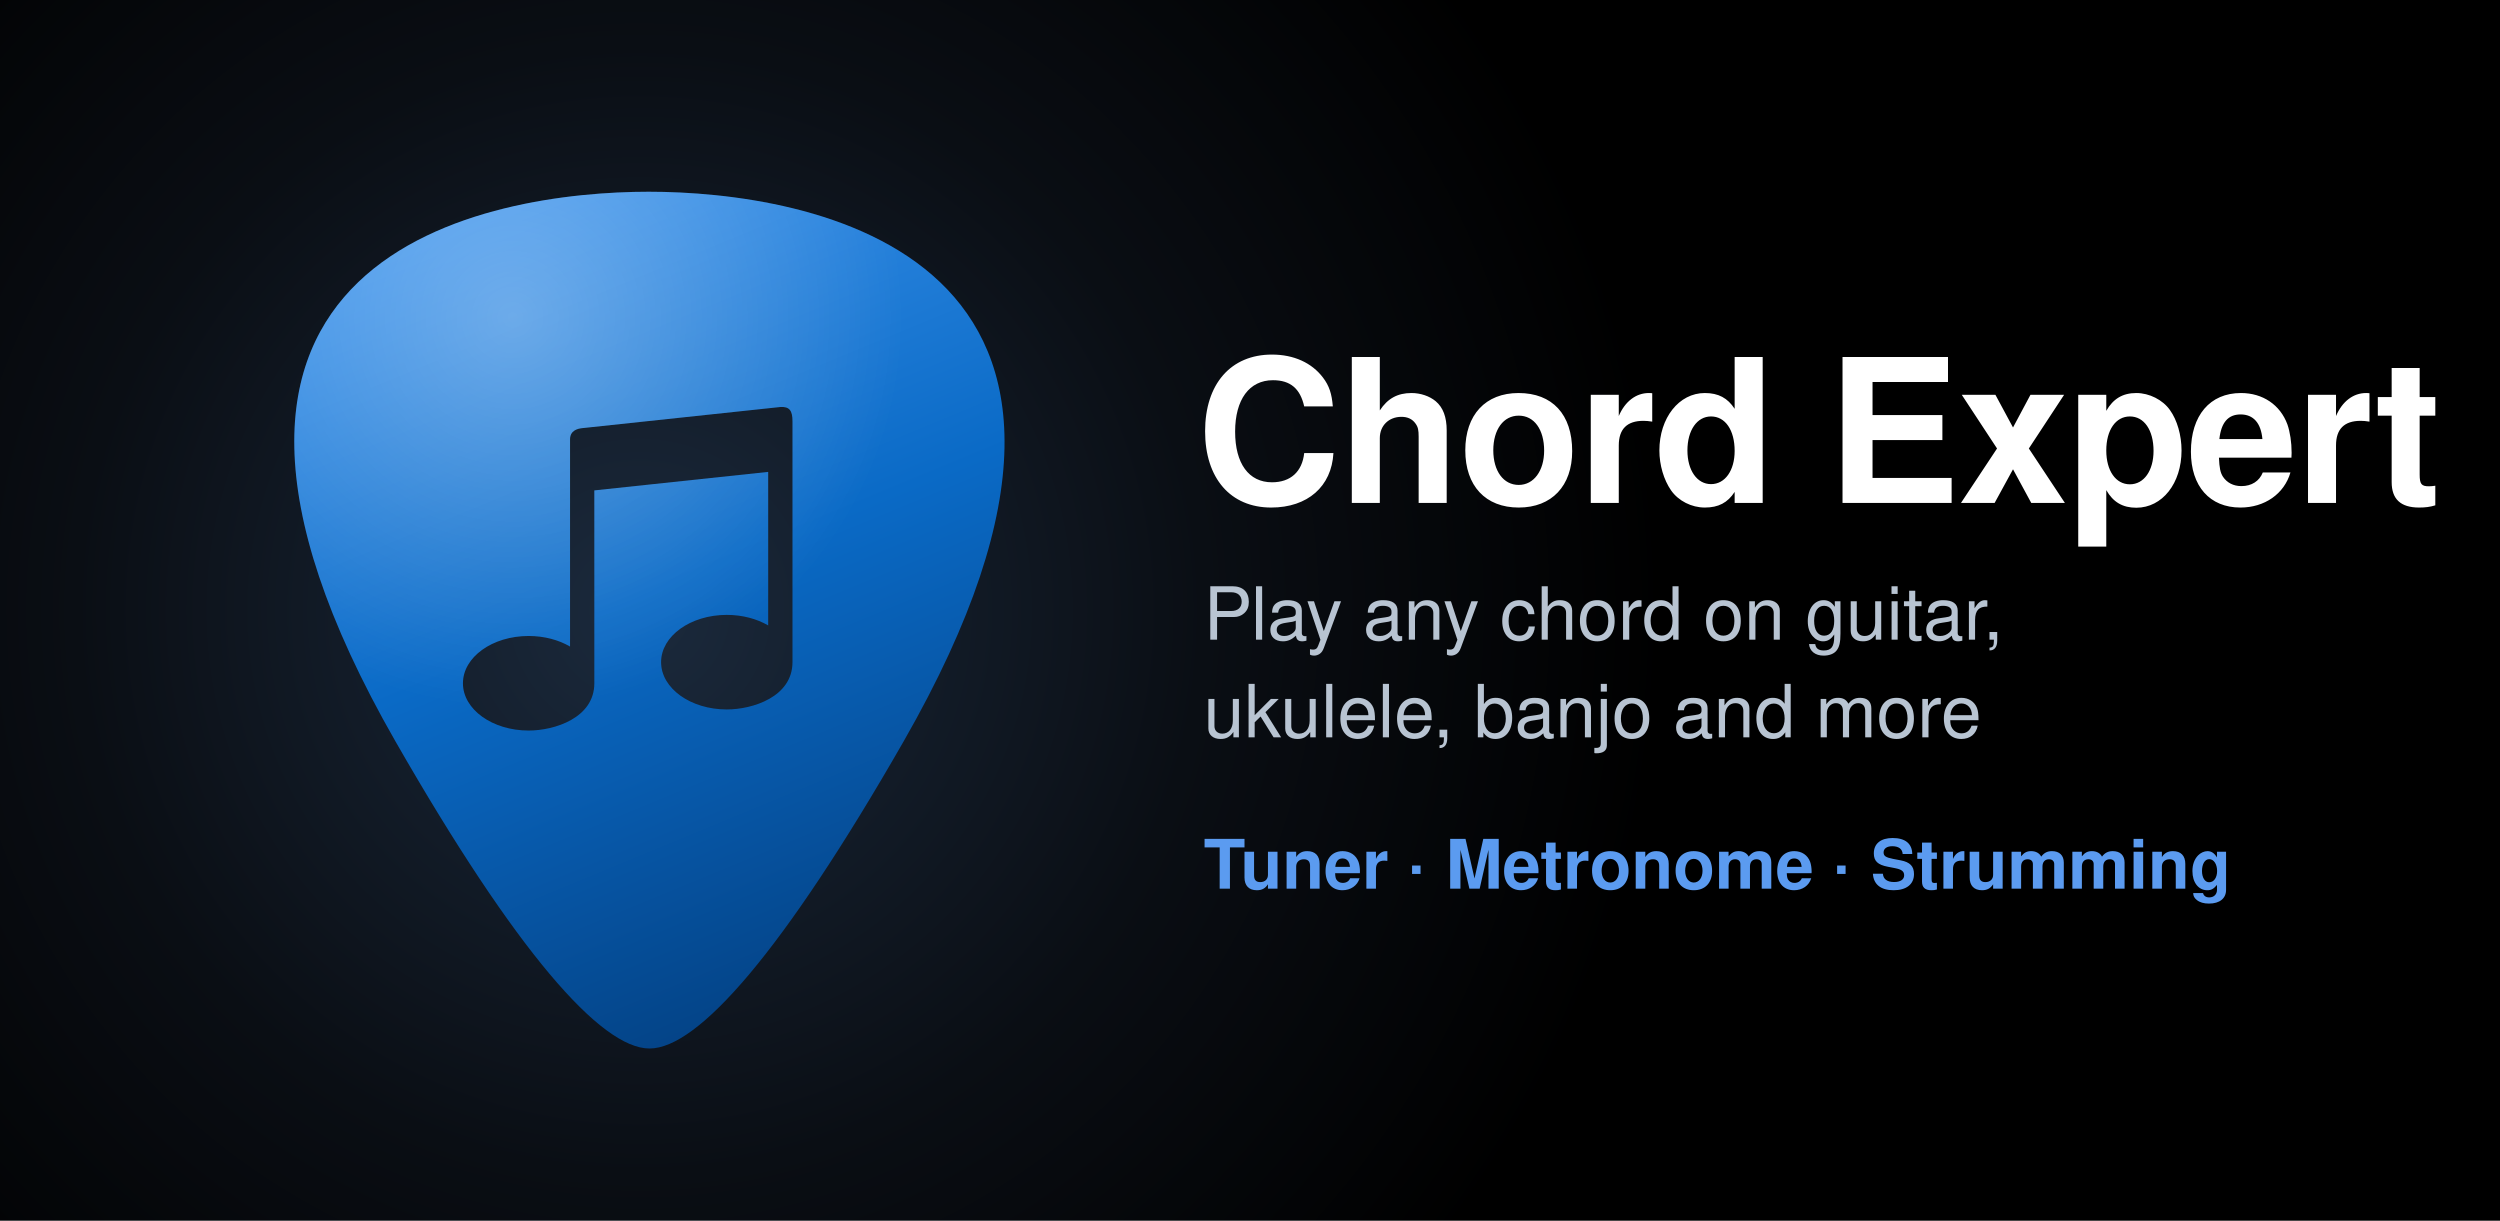
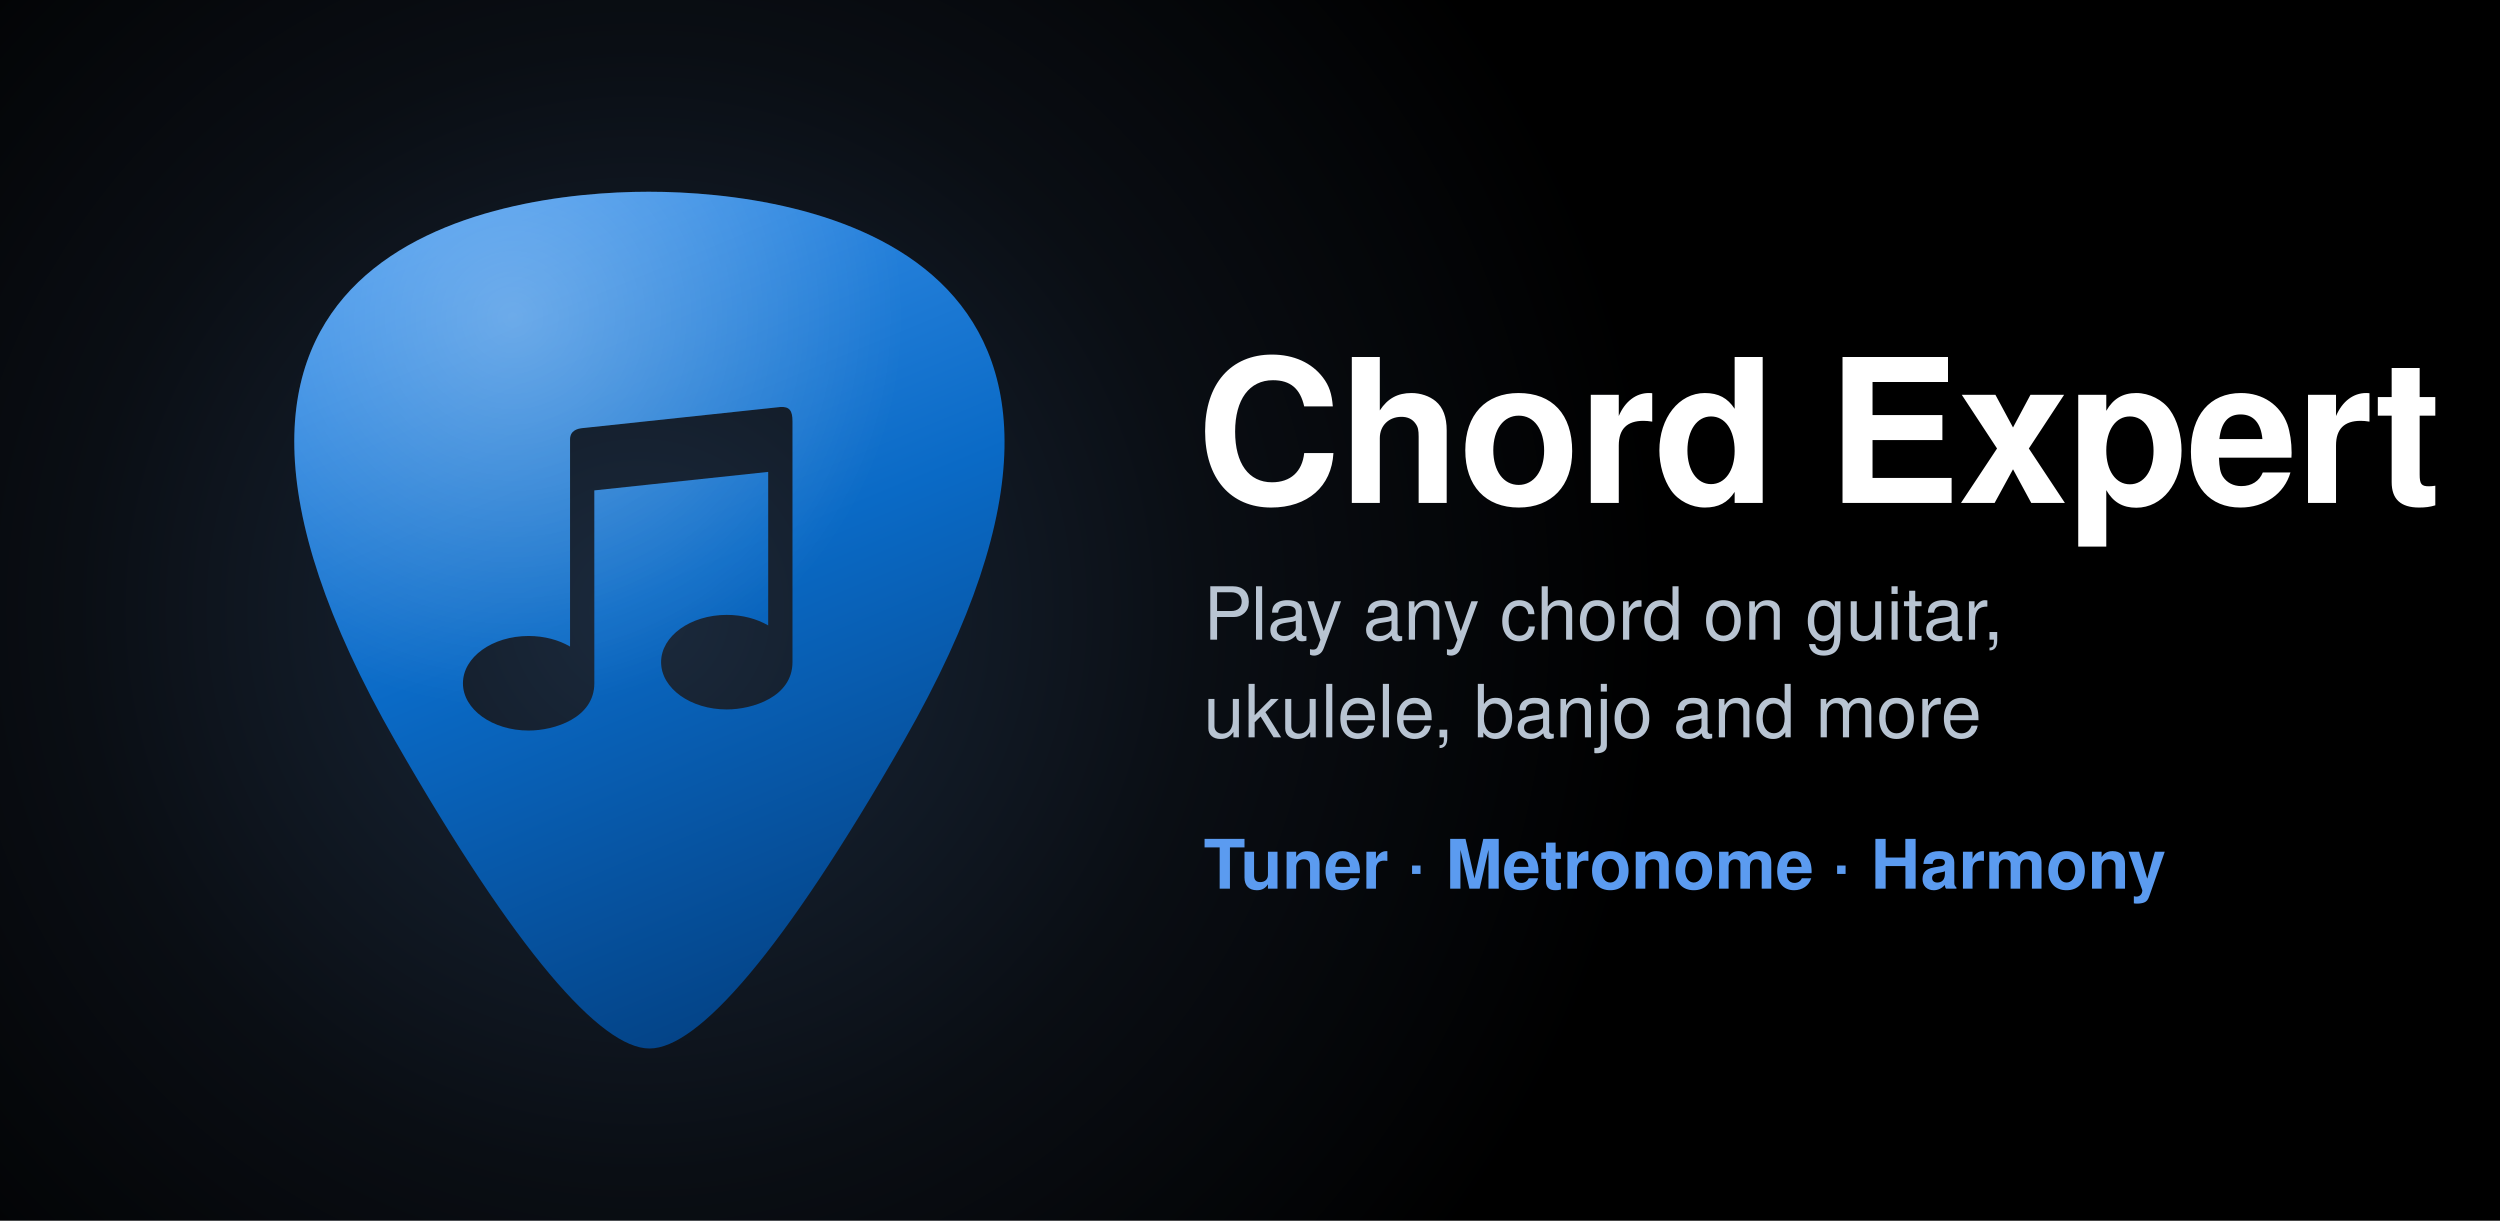
<svg xmlns="http://www.w3.org/2000/svg" width="1024" height="500" viewBox="0 0 1024 500">
  <defs>
    <radialGradient id="glow" gradientUnits="userSpaceOnUse" cx="262" cy="250" r="420">
      <stop offset="0" stop-color="#1B2A3D" />
      <stop offset="0.55" stop-color="#0A0E14" />
      <stop offset="1" stop-color="#000000" />
    </radialGradient>
    <linearGradient id="pick" gradientUnits="userSpaceOnUse" x1="24" y1="2" x2="60" y2="89">
      <stop offset="0" stop-color="#3C93EC" />
      <stop offset="0.48" stop-color="#0A6AC6" />
      <stop offset="1" stop-color="#033F80" />
    </linearGradient>
    <radialGradient id="highlight" gradientUnits="userSpaceOnUse" cx="31" cy="14" r="40">
      <stop offset="0" stop-color="#FFFFFF" stop-opacity="0.30" />
      <stop offset="1" stop-color="#FFFFFF" stop-opacity="0" />
    </radialGradient>
  </defs>
  <rect width="1024" height="500" fill="url(#glow)" />
  <g transform="translate(86 74) scale(4)">
    <path fill="url(#pick)" fill-rule="evenodd" d="M44.931,1.134c-15.861,0-54.806,5.91-25.929,56.296c12.353,21.55,21.042,31.437,26.01,31.437c4.969,0,13.659-9.887,26.012-31.437C99.901,7.043,60.792,1.134,44.931,1.134z M59.65,49.304c0,3.564-4.095,4.844-6.729,4.844c-3.713,0-6.726-2.167-6.726-4.844c0-2.673,3.013-4.84,6.726-4.84c1.607,0,3.083,0.406,4.241,1.08c0,0,0-9.399,0-15.722L39.36,31.718v19.75c0,3.561-4.095,4.84-6.729,4.84c-3.714,0-6.726-2.167-6.726-4.84c0-2.678,3.011-4.844,6.726-4.844c1.607,0,3.082,0.405,4.241,1.082c0,0,0-20.322,0-21.22c0-0.898,0.759-1.094,1.24-1.145c0.485-0.053,20.292-2.163,20.292-2.163c0.93-0.061,1.247,0.36,1.247,1.454V49.304z" />
    <path fill="url(#highlight)" fill-rule="evenodd" d="M44.931,1.134c-15.861,0-54.806,5.91-25.929,56.296c12.353,21.55,21.042,31.437,26.01,31.437c4.969,0,13.659-9.887,26.012-31.437C99.901,7.043,60.792,1.134,44.931,1.134z M59.65,49.304c0,3.564-4.095,4.844-6.729,4.844c-3.713,0-6.726-2.167-6.726-4.844c0-2.673,3.013-4.84,6.726-4.84c1.607,0,3.083,0.406,4.241,1.08c0,0,0-9.399,0-15.722L39.36,31.718v19.75c0,3.561-4.095,4.84-6.729,4.84c-3.714,0-6.726-2.167-6.726-4.84c0-2.678,3.011-4.844,6.726-4.844c1.607,0,3.082,0.405,4.241,1.082c0,0,0-20.322,0-21.22c0-0.898,0.759-1.094,1.24-1.145c0.485-0.053,20.292-2.163,20.292-2.163c0.93-0.061,1.247,0.36,1.247,1.454V49.304z" />
  </g>
  <text x="490" y="206" fill="#FFFFFF" font-family="Helvetica Neue, Helvetica, Arial, sans-serif" font-weight="700" font-size="82" letter-spacing="-1">Chord Expert</text>
  <text x="493" y="262" fill="#B8C4D2" font-family="Helvetica Neue, Helvetica, Arial, sans-serif" font-size="30">Play any chord on guitar,</text>
  <text x="493" y="302" fill="#B8C4D2" font-family="Helvetica Neue, Helvetica, Arial, sans-serif" font-size="30">ukulele, banjo and more</text>
-   <text x="493" y="364" fill="#5B9BF0" font-family="Helvetica Neue, Helvetica, Arial, sans-serif" font-weight="600" font-size="28">Tuner  ·  Metronome  ·  Strumming</text>
+   <text x="493" y="364" fill="#5B9BF0" font-family="Helvetica Neue, Helvetica, Arial, sans-serif" font-weight="600" font-size="28">Tuner  ·  Metronome  ·  Harmony</text>
</svg>
